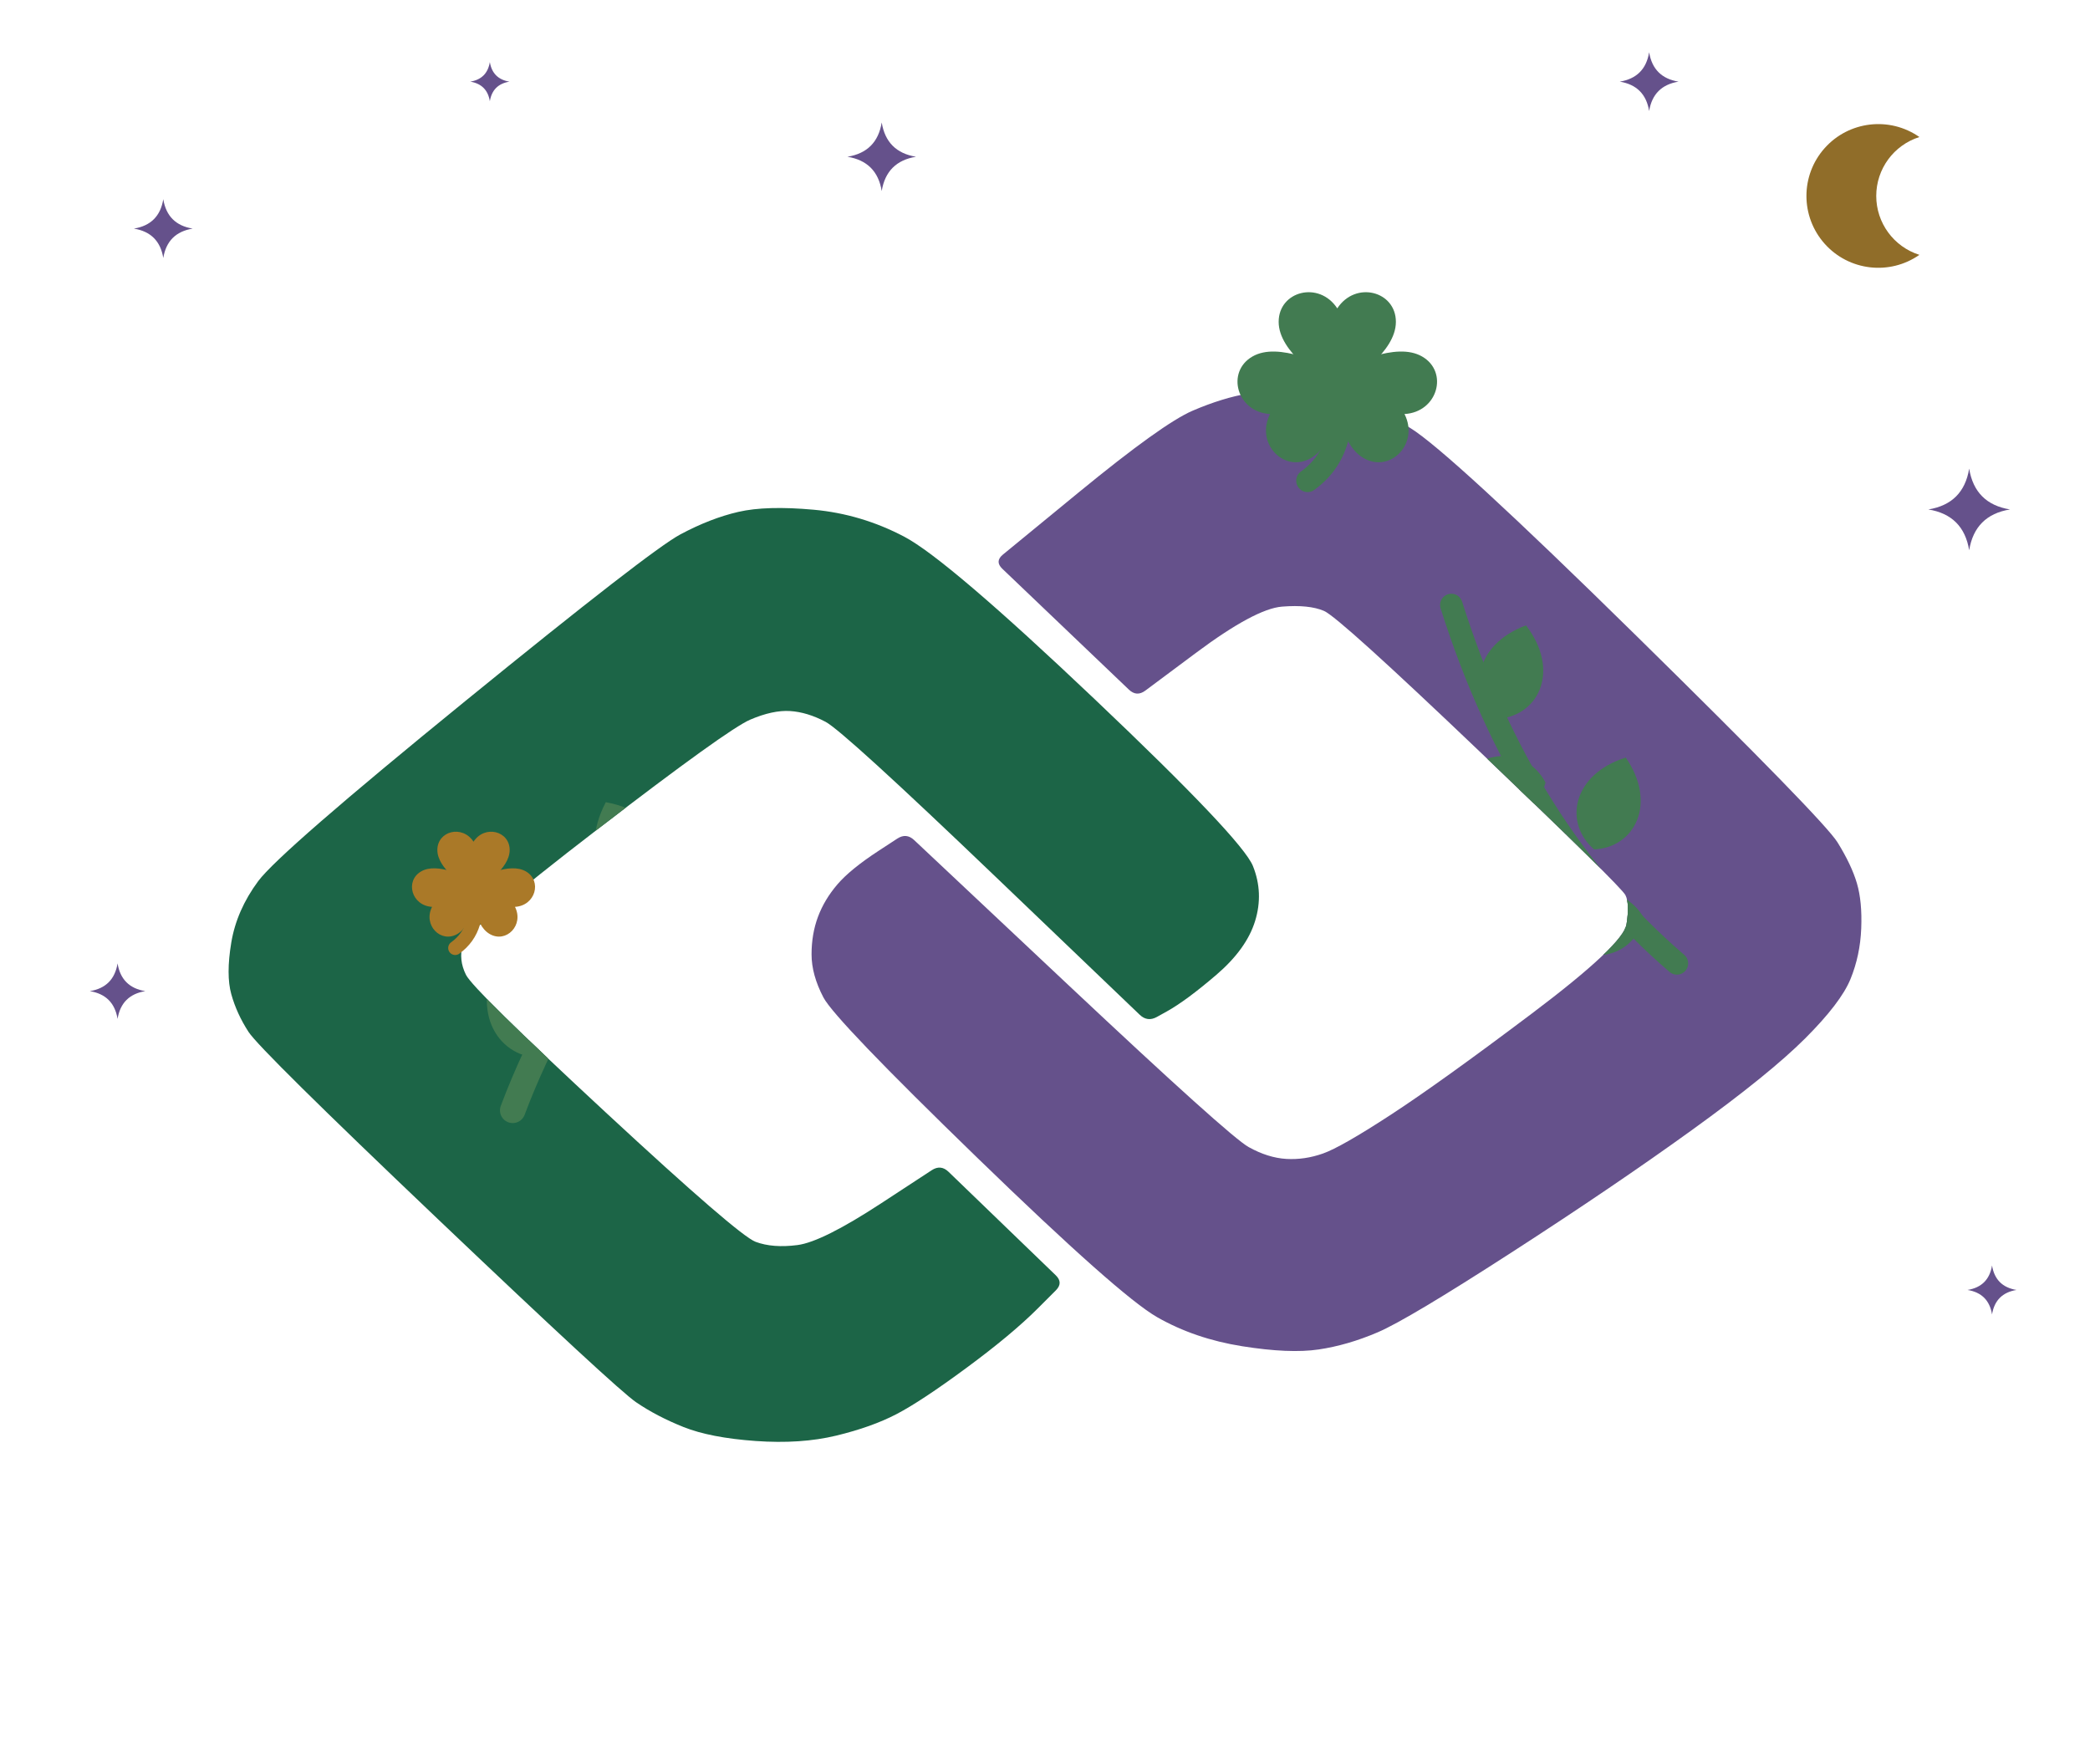
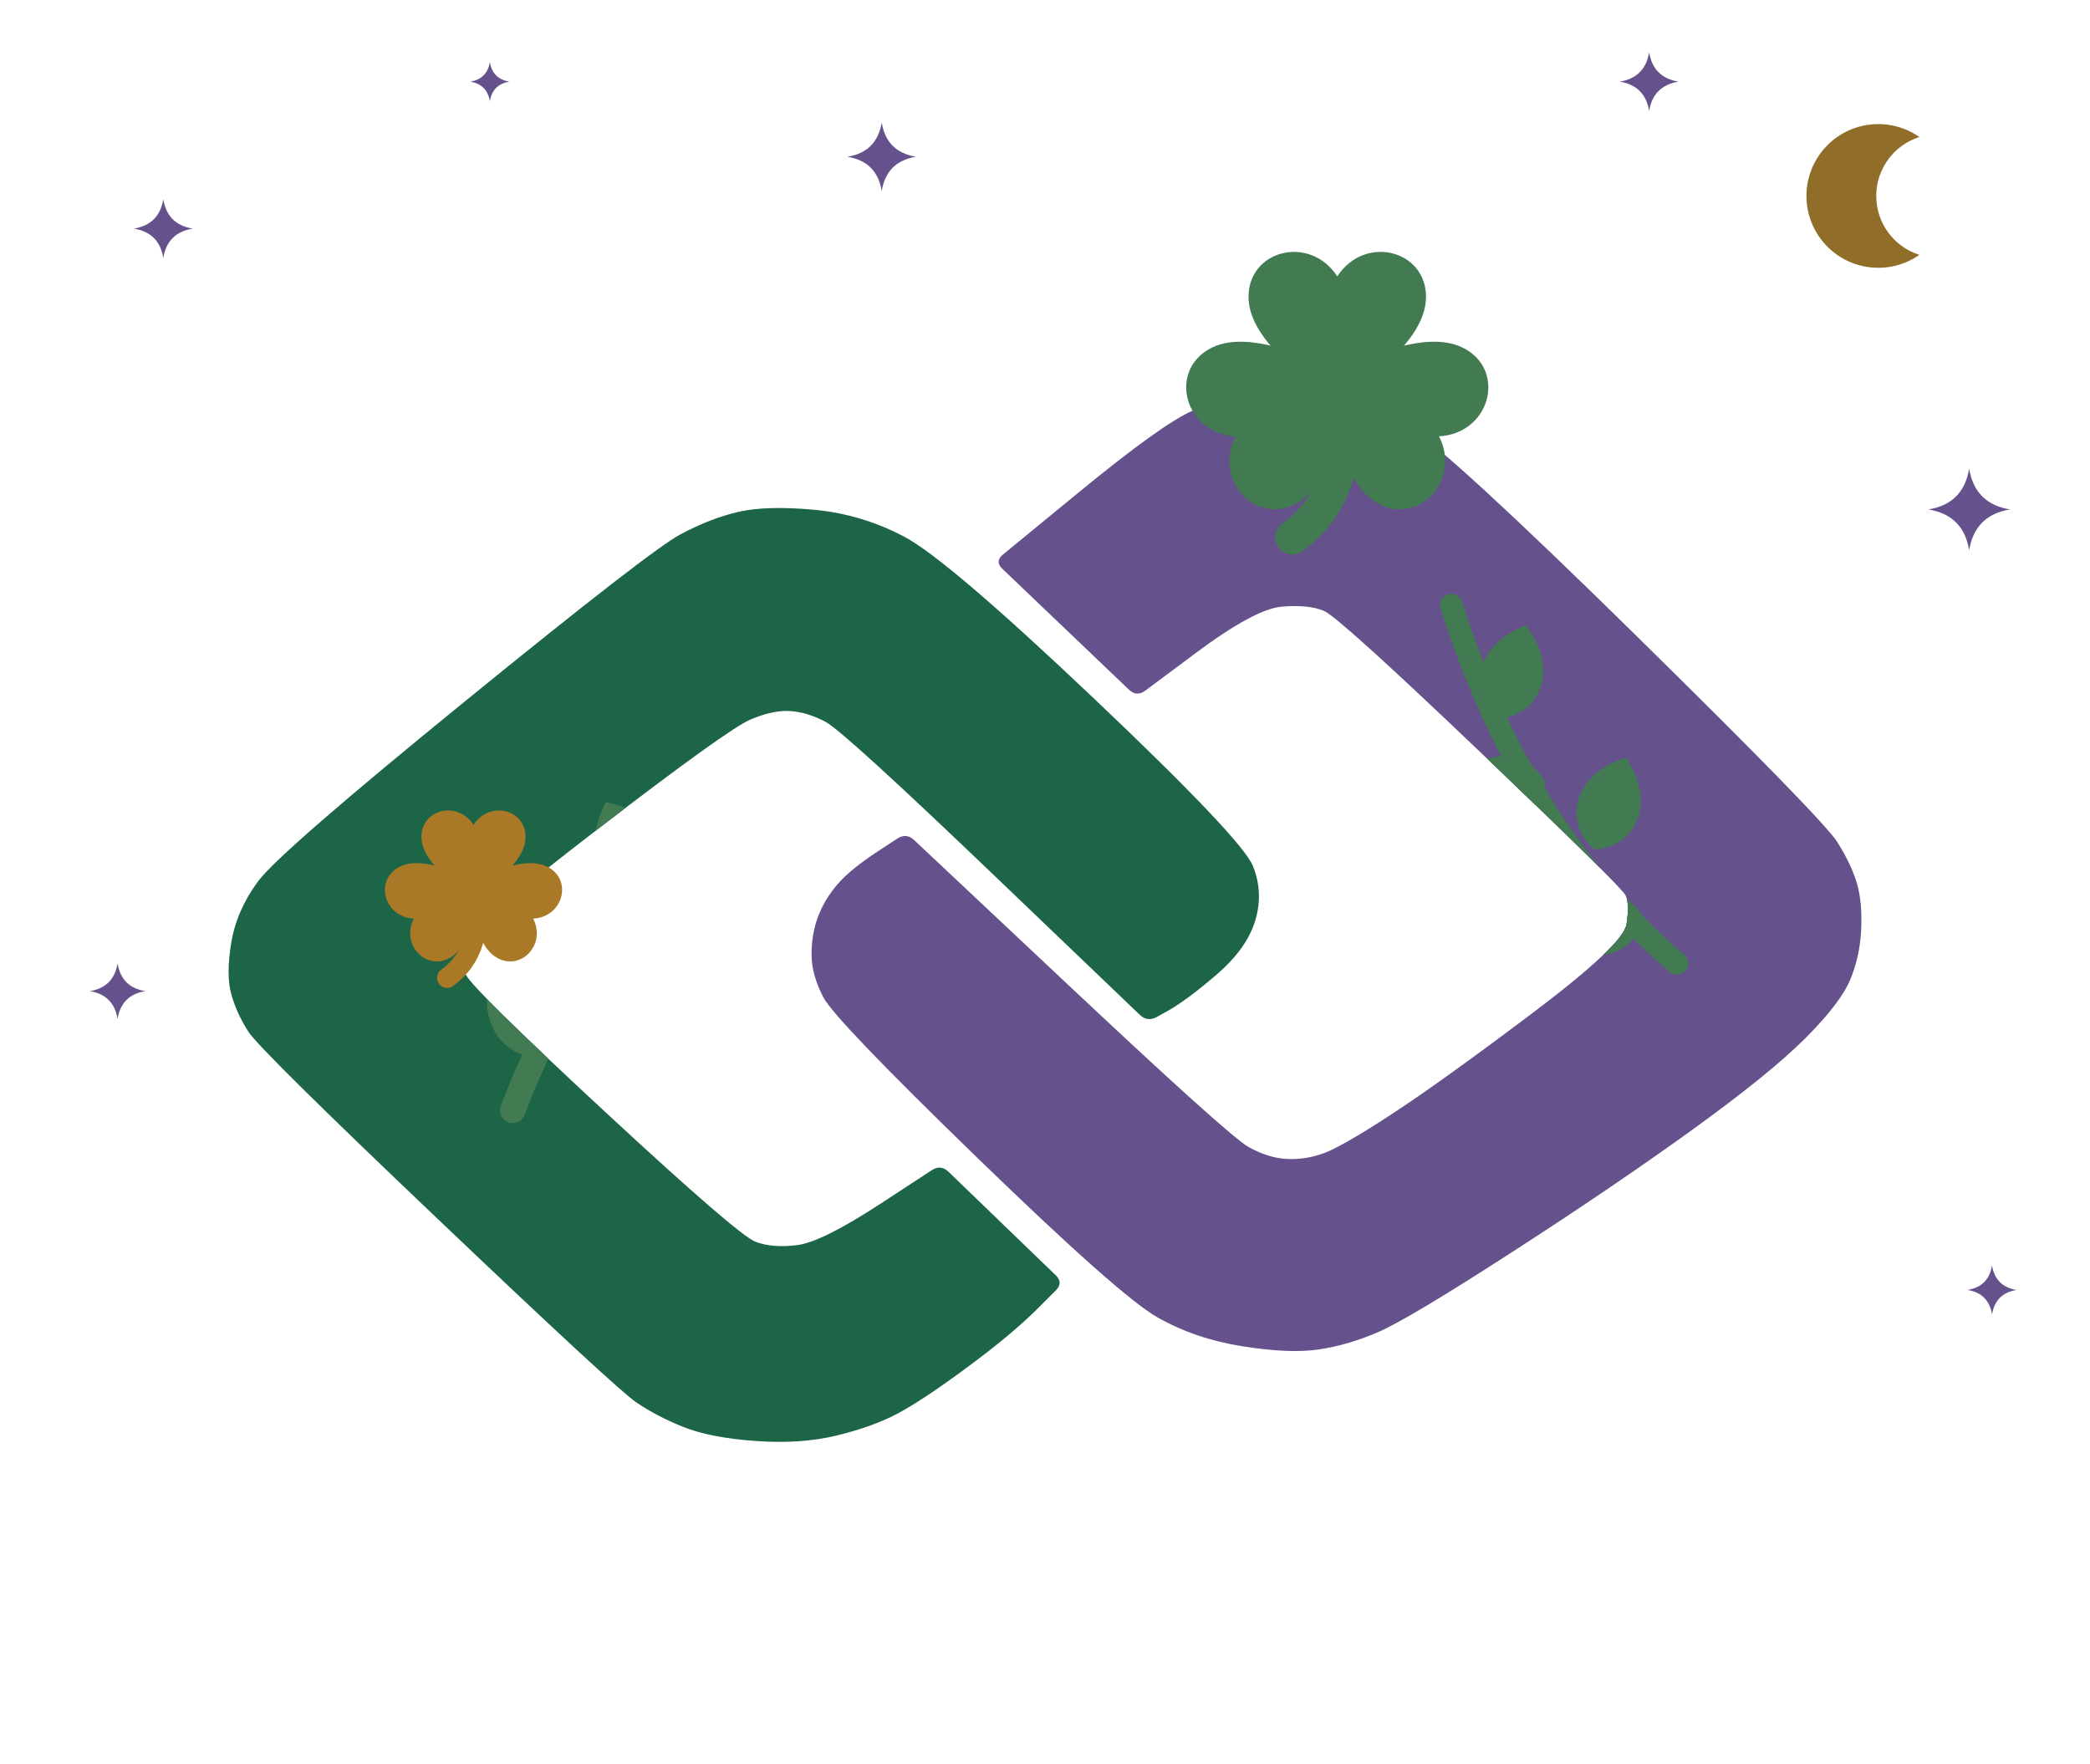
<svg xmlns="http://www.w3.org/2000/svg" width="1280" height="1080" viewBox="-140 -240 1280 1080" role="img" aria-labelledby="title desc">
  <defs>
    <clipPath id="left">
      <path d="M312.200 73.490 Q329.340 69.530 358.350 72.170 Q387.360 74.800 413.740 88.650 Q440.110 102.500 530.440 188.210 Q620.770 273.930 627.360 290.410 Q633.960 306.890 628.680 324.040 Q623.410 341.180 604.950 357.000 Q586.480 372.830 574.620 379.420 L568.510 382.810 Q562.750 386.010 557.990 381.450 L469.780 297.000 Q376.810 207.990 365.600 202.060 Q354.400 196.120 343.850 195.460 Q333.300 194.800 319.450 200.740 Q305.600 206.670 225.820 267.990 Q146.040 329.310 143.410 338.540 Q140.770 347.770 145.380 357.000 Q150.000 366.230 231.100 441.400 Q312.200 516.560 322.750 520.520 Q333.300 524.470 348.460 522.500 Q363.630 520.520 399.890 496.780 L430.640 476.660 Q436.150 473.050 440.900 477.620 L506.570 541.000 Q511.320 545.570 506.650 550.240 L495.490 561.400 Q479.670 577.220 451.980 597.660 Q424.290 618.100 409.120 626.010 Q393.960 633.930 372.200 639.200 Q350.440 644.470 322.750 642.500 Q295.060 640.520 278.570 633.930 Q262.090 627.330 249.560 618.760 Q237.030 610.190 128.240 506.670 Q19.450 403.160 12.200 391.950 Q4.950 380.740 1.650 368.870 Q-1.650 357.000 1.650 337.220 Q4.950 317.440 18.130 299.640 Q31.320 281.840 144.730 189.530 Q258.130 97.220 276.590 87.330 Q295.060 77.440 312.200 73.490 Z" />
    </clipPath>
    <clipPath id="right">
      <path d="M624.730 0.960 Q640.550 -1.680 670.220 2.940 Q699.890 7.550 723.630 22.060 Q747.360 36.560 862.090 149.310 Q976.810 262.060 985.380 275.900 Q993.960 289.750 997.250 300.960 Q1000.550 312.170 999.890 328.650 Q999.230 345.130 993.300 359.640 Q987.360 374.150 965.600 395.900 Q943.850 417.660 896.370 451.950 Q848.900 486.230 785.600 527.110 Q722.310 567.990 703.850 575.900 Q685.380 583.820 667.580 586.450 Q649.780 589.090 620.770 584.470 Q591.760 579.860 568.680 566.670 Q545.600 553.490 458.570 469.090 Q371.540 384.690 364.290 370.850 Q357.030 357.000 357.030 344.470 Q357.030 331.950 360.990 321.400 Q364.950 310.850 372.860 301.620 Q380.770 292.390 397.910 281.180 L409.540 273.580 Q415.060 269.970 419.860 274.480 L513.960 362.940 Q612.860 455.900 624.730 462.500 Q636.590 469.090 647.800 469.750 Q659.010 470.410 670.220 466.450 Q681.430 462.500 711.760 442.720 Q742.090 422.940 798.130 380.740 Q854.180 338.540 856.150 326.010 Q858.130 313.490 855.490 308.210 Q852.860 302.940 766.480 220.520 Q680.110 138.100 670.880 134.140 Q661.650 130.190 645.170 131.510 Q628.680 132.830 592.420 159.860 L561.440 182.950 Q556.150 186.890 551.380 182.340 L473.890 108.360 Q469.120 103.820 474.220 99.640 L520.550 61.620 Q571.980 19.420 590.440 11.510 Q608.900 3.600 624.730 0.960 Z" />
    </clipPath>
    <clipPath id="both">
      <path d="M312.200 73.490 Q329.340 69.530 358.350 72.170 Q387.360 74.800 413.740 88.650 Q440.110 102.500 530.440 188.210 Q620.770 273.930 627.360 290.410 Q633.960 306.890 628.680 324.040 Q623.410 341.180 604.950 357.000 Q586.480 372.830 574.620 379.420 L568.510 382.810 Q562.750 386.010 557.990 381.450 L469.780 297.000 Q376.810 207.990 365.600 202.060 Q354.400 196.120 343.850 195.460 Q333.300 194.800 319.450 200.740 Q305.600 206.670 225.820 267.990 Q146.040 329.310 143.410 338.540 Q140.770 347.770 145.380 357.000 Q150.000 366.230 231.100 441.400 Q312.200 516.560 322.750 520.520 Q333.300 524.470 348.460 522.500 Q363.630 520.520 399.890 496.780 L430.640 476.660 Q436.150 473.050 440.900 477.620 L506.570 541.000 Q511.320 545.570 506.650 550.240 L495.490 561.400 Q479.670 577.220 451.980 597.660 Q424.290 618.100 409.120 626.010 Q393.960 633.930 372.200 639.200 Q350.440 644.470 322.750 642.500 Q295.060 640.520 278.570 633.930 Q262.090 627.330 249.560 618.760 Q237.030 610.190 128.240 506.670 Q19.450 403.160 12.200 391.950 Q4.950 380.740 1.650 368.870 Q-1.650 357.000 1.650 337.220 Q4.950 317.440 18.130 299.640 Q31.320 281.840 144.730 189.530 Q258.130 97.220 276.590 87.330 Q295.060 77.440 312.200 73.490 Z M624.730 0.960 Q640.550 -1.680 670.220 2.940 Q699.890 7.550 723.630 22.060 Q747.360 36.560 862.090 149.310 Q976.810 262.060 985.380 275.900 Q993.960 289.750 997.250 300.960 Q1000.550 312.170 999.890 328.650 Q999.230 345.130 993.300 359.640 Q987.360 374.150 965.600 395.900 Q943.850 417.660 896.370 451.950 Q848.900 486.230 785.600 527.110 Q722.310 567.990 703.850 575.900 Q685.380 583.820 667.580 586.450 Q649.780 589.090 620.770 584.470 Q591.760 579.860 568.680 566.670 Q545.600 553.490 458.570 469.090 Q371.540 384.690 364.290 370.850 Q357.030 357.000 357.030 344.470 Q357.030 331.950 360.990 321.400 Q364.950 310.850 372.860 301.620 Q380.770 292.390 397.910 281.180 L409.540 273.580 Q415.060 269.970 419.860 274.480 L513.960 362.940 Q612.860 455.900 624.730 462.500 Q636.590 469.090 647.800 469.750 Q659.010 470.410 670.220 466.450 Q681.430 462.500 711.760 442.720 Q742.090 422.940 798.130 380.740 Q854.180 338.540 856.150 326.010 Q858.130 313.490 855.490 308.210 Q852.860 302.940 766.480 220.520 Q680.110 138.100 670.880 134.140 Q661.650 130.190 645.170 131.510 Q628.680 132.830 592.420 159.860 L561.440 182.950 Q556.150 186.890 551.380 182.340 L473.890 108.360 Q469.120 103.820 474.220 99.640 L520.550 61.620 Q571.980 19.420 590.440 11.510 Q608.900 3.600 624.730 0.960 Z" />
    </clipPath>
  </defs>
  <g id="supporting-art" />
  <g id="native-links">
    <path d="M312.200 73.490 Q329.340 69.530 358.350 72.170 Q387.360 74.800 413.740 88.650 Q440.110 102.500 530.440 188.210 Q620.770 273.930 627.360 290.410 Q633.960 306.890 628.680 324.040 Q623.410 341.180 604.950 357.000 Q586.480 372.830 574.620 379.420 L568.510 382.810 Q562.750 386.010 557.990 381.450 L469.780 297.000 Q376.810 207.990 365.600 202.060 Q354.400 196.120 343.850 195.460 Q333.300 194.800 319.450 200.740 Q305.600 206.670 225.820 267.990 Q146.040 329.310 143.410 338.540 Q140.770 347.770 145.380 357.000 Q150.000 366.230 231.100 441.400 Q312.200 516.560 322.750 520.520 Q333.300 524.470 348.460 522.500 Q363.630 520.520 399.890 496.780 L430.640 476.660 Q436.150 473.050 440.900 477.620 L506.570 541.000 Q511.320 545.570 506.650 550.240 L495.490 561.400 Q479.670 577.220 451.980 597.660 Q424.290 618.100 409.120 626.010 Q393.960 633.930 372.200 639.200 Q350.440 644.470 322.750 642.500 Q295.060 640.520 278.570 633.930 Q262.090 627.330 249.560 618.760 Q237.030 610.190 128.240 506.670 Q19.450 403.160 12.200 391.950 Q4.950 380.740 1.650 368.870 Q-1.650 357.000 1.650 337.220 Q4.950 317.440 18.130 299.640 Q31.320 281.840 144.730 189.530 Q258.130 97.220 276.590 87.330 Q295.060 77.440 312.200 73.490 Z" fill="#1C6547" id="left-link" />
    <path d="M624.730 0.960 Q640.550 -1.680 670.220 2.940 Q699.890 7.550 723.630 22.060 Q747.360 36.560 862.090 149.310 Q976.810 262.060 985.380 275.900 Q993.960 289.750 997.250 300.960 Q1000.550 312.170 999.890 328.650 Q999.230 345.130 993.300 359.640 Q987.360 374.150 965.600 395.900 Q943.850 417.660 896.370 451.950 Q848.900 486.230 785.600 527.110 Q722.310 567.990 703.850 575.900 Q685.380 583.820 667.580 586.450 Q649.780 589.090 620.770 584.470 Q591.760 579.860 568.680 566.670 Q545.600 553.490 458.570 469.090 Q371.540 384.690 364.290 370.850 Q357.030 357.000 357.030 344.470 Q357.030 331.950 360.990 321.400 Q364.950 310.850 372.860 301.620 Q380.770 292.390 397.910 281.180 L409.540 273.580 Q415.060 269.970 419.860 274.480 L513.960 362.940 Q612.860 455.900 624.730 462.500 Q636.590 469.090 647.800 469.750 Q659.010 470.410 670.220 466.450 Q681.430 462.500 711.760 442.720 Q742.090 422.940 798.130 380.740 Q854.180 338.540 856.150 326.010 Q858.130 313.490 855.490 308.210 Q852.860 302.940 766.480 220.520 Q680.110 138.100 670.880 134.140 Q661.650 130.190 645.170 131.510 Q628.680 132.830 592.420 159.860 L561.440 182.950 Q556.150 186.890 551.380 182.340 L473.890 108.360 Q469.120 103.820 474.220 99.640 L520.550 61.620 Q571.980 19.420 590.440 11.510 Q608.900 3.600 624.730 0.960 Z" fill="#65518B" id="right-link" />
  </g>
  <g id="integrated-details">
    <g clip-path="url(#both)">
      <g transform="translate(174 440) rotate(34) scale(1.3)">
        <path d="M0 0 Q-25 -105 15 -225" fill="none" stroke="#427B51" stroke-width="12" stroke-linecap="round" stroke-linejoin="round" />
        <g transform="translate(0 -30) rotate(-62) scale(0.45)">
          <path d="M0 0 C-45 -18 -53 -76 0 -115 C53 -76 45 -18 0 0Z" fill="#427B51" />
        </g>
        <g transform="translate(0 -75) rotate(55) scale(0.45)">
          <path d="M0 0 C-45 -18 -53 -76 0 -115 C53 -76 45 -18 0 0Z" fill="#427B51" />
        </g>
        <g transform="translate(0 -119) rotate(-60) scale(0.45)">
          <path d="M0 0 C-45 -18 -53 -76 0 -115 C53 -76 45 -18 0 0Z" fill="#427B51" />
        </g>
        <g transform="translate(0 -161) rotate(52) scale(0.45)">
          <path d="M0 0 C-45 -18 -53 -76 0 -115 C53 -76 45 -18 0 0Z" fill="#427B51" />
        </g>
      </g>
      <g transform="translate(887 350) rotate(-36) scale(1.15)">
        <path d="M0 0 Q-25 -105 15 -225" fill="none" stroke="#427B51" stroke-width="12" stroke-linecap="round" stroke-linejoin="round" />
        <g transform="translate(0 -30) rotate(-62) scale(0.45)">
          <path d="M0 0 C-45 -18 -53 -76 0 -115 C53 -76 45 -18 0 0Z" fill="#427B51" />
        </g>
        <g transform="translate(0 -75) rotate(55) scale(0.45)">
          <path d="M0 0 C-45 -18 -53 -76 0 -115 C53 -76 45 -18 0 0Z" fill="#427B51" />
        </g>
        <g transform="translate(0 -119) rotate(-60) scale(0.45)">
          <path d="M0 0 C-45 -18 -53 -76 0 -115 C53 -76 45 -18 0 0Z" fill="#427B51" />
        </g>
        <g transform="translate(0 -161) rotate(52) scale(0.45)">
          <path d="M0 0 C-45 -18 -53 -76 0 -115 C53 -76 45 -18 0 0Z" fill="#427B51" />
        </g>
      </g>
    </g>
  </g>
  <g id="overhanging-details">
-     <g transform="translate(679 -13) rotate(0) scale(1.07)">
+     <g transform="translate(679 -13) rotate(0) scale(1.62)">
      <g transform="translate(0 -12) rotate(0) scale(0.55)">
        <path d="M0 46 C-16 30 -61 3 -61 -29 C-61 -61 -19 -72 0 -43 C19 -72 61 -61 61 -29 C61 3 16 30 0 46Z" fill="#427B51" />
      </g>
      <g transform="translate(-18 13) rotate(-120) scale(0.55)">
        <path d="M0 46 C-16 30 -61 3 -61 -29 C-61 -61 -19 -72 0 -43 C19 -72 61 -61 61 -29 C61 3 16 30 0 46Z" fill="#427B51" />
      </g>
      <g transform="translate(18 13) rotate(120) scale(0.55)">
        <path d="M0 46 C-16 30 -61 3 -61 -29 C-61 -61 -19 -72 0 -43 C19 -72 61 -61 61 -29 C61 3 16 30 0 46Z" fill="#427B51" />
      </g>
      <path d="M0 5 Q8 45 -17 63" fill="none" stroke="#427B51" stroke-width="13" stroke-linecap="round" stroke-linejoin="round" />
    </g>
-     <g transform="translate(150 299) rotate(0) scale(0.66)">
+     <g transform="translate(150 299) rotate(0) scale(0.95)">
      <g transform="translate(0 -12) rotate(0) scale(0.55)">
        <path d="M0 46 C-16 30 -61 3 -61 -29 C-61 -61 -19 -72 0 -43 C19 -72 61 -61 61 -29 C61 3 16 30 0 46Z" fill="#AA7928" />
      </g>
      <g transform="translate(-18 13) rotate(-120) scale(0.55)">
        <path d="M0 46 C-16 30 -61 3 -61 -29 C-61 -61 -19 -72 0 -43 C19 -72 61 -61 61 -29 C61 3 16 30 0 46Z" fill="#AA7928" />
      </g>
      <g transform="translate(18 13) rotate(120) scale(0.55)">
        <path d="M0 46 C-16 30 -61 3 -61 -29 C-61 -61 -19 -72 0 -43 C19 -72 61 -61 61 -29 C61 3 16 30 0 46Z" fill="#AA7928" />
      </g>
      <path d="M0 5 Q8 45 -17 63" fill="none" stroke="#AA7928" stroke-width="13" stroke-linecap="round" stroke-linejoin="round" />
    </g>
  </g>
  <g id="channel-nightly-stars">
    <path d="M-40 -118 Q-37.48 -102.52 -22 -100 Q-37.48 -97.48 -40 -82 Q-42.52 -97.48 -58 -100 Q-42.52 -102.52 -40 -118Z" fill="#65518B" />
    <path d="M160 -202 Q161.68 -191.68 172 -190 Q161.68 -188.32 160 -178 Q158.32 -188.32 148 -190 Q158.32 -191.68 160 -202Z" fill="#65518B" />
    <path d="M400 -165 Q402.94 -146.94 421 -144 Q402.94 -141.06 400 -123 Q397.06 -141.06 379 -144 Q397.06 -146.94 400 -165Z" fill="#65518B" />
    <path d="M870 -208 Q872.52 -192.52 888 -190 Q872.52 -187.48 870 -172 Q867.48 -187.48 852 -190 Q867.48 -192.52 870 -208Z" fill="#65518B" />
    <path d="M1066 47 Q1069.5 68.5 1091 72 Q1069.5 75.5 1066 97 Q1062.5 75.5 1041 72 Q1062.5 68.5 1066 47Z" fill="#65518B" />
    <path d="M1080 535 Q1082.1 547.9 1095 550 Q1082.1 552.1 1080 565 Q1077.9 552.1 1065 550 Q1077.9 547.9 1080 535Z" fill="#65518B" />
    <path d="M-68 350 Q-65.62 364.62 -51 367 Q-65.62 369.38 -68 384 Q-70.38 369.38 -85 367 Q-70.38 364.62 -68 350Z" fill="#65518B" />
    <path d="M1035.52 -156.08 A44 44 0 1 0 1035.52 -83.92 A37.84 37.84 0 0 1 1035.52 -156.08Z" fill="#906D29" />
  </g>
</svg>
